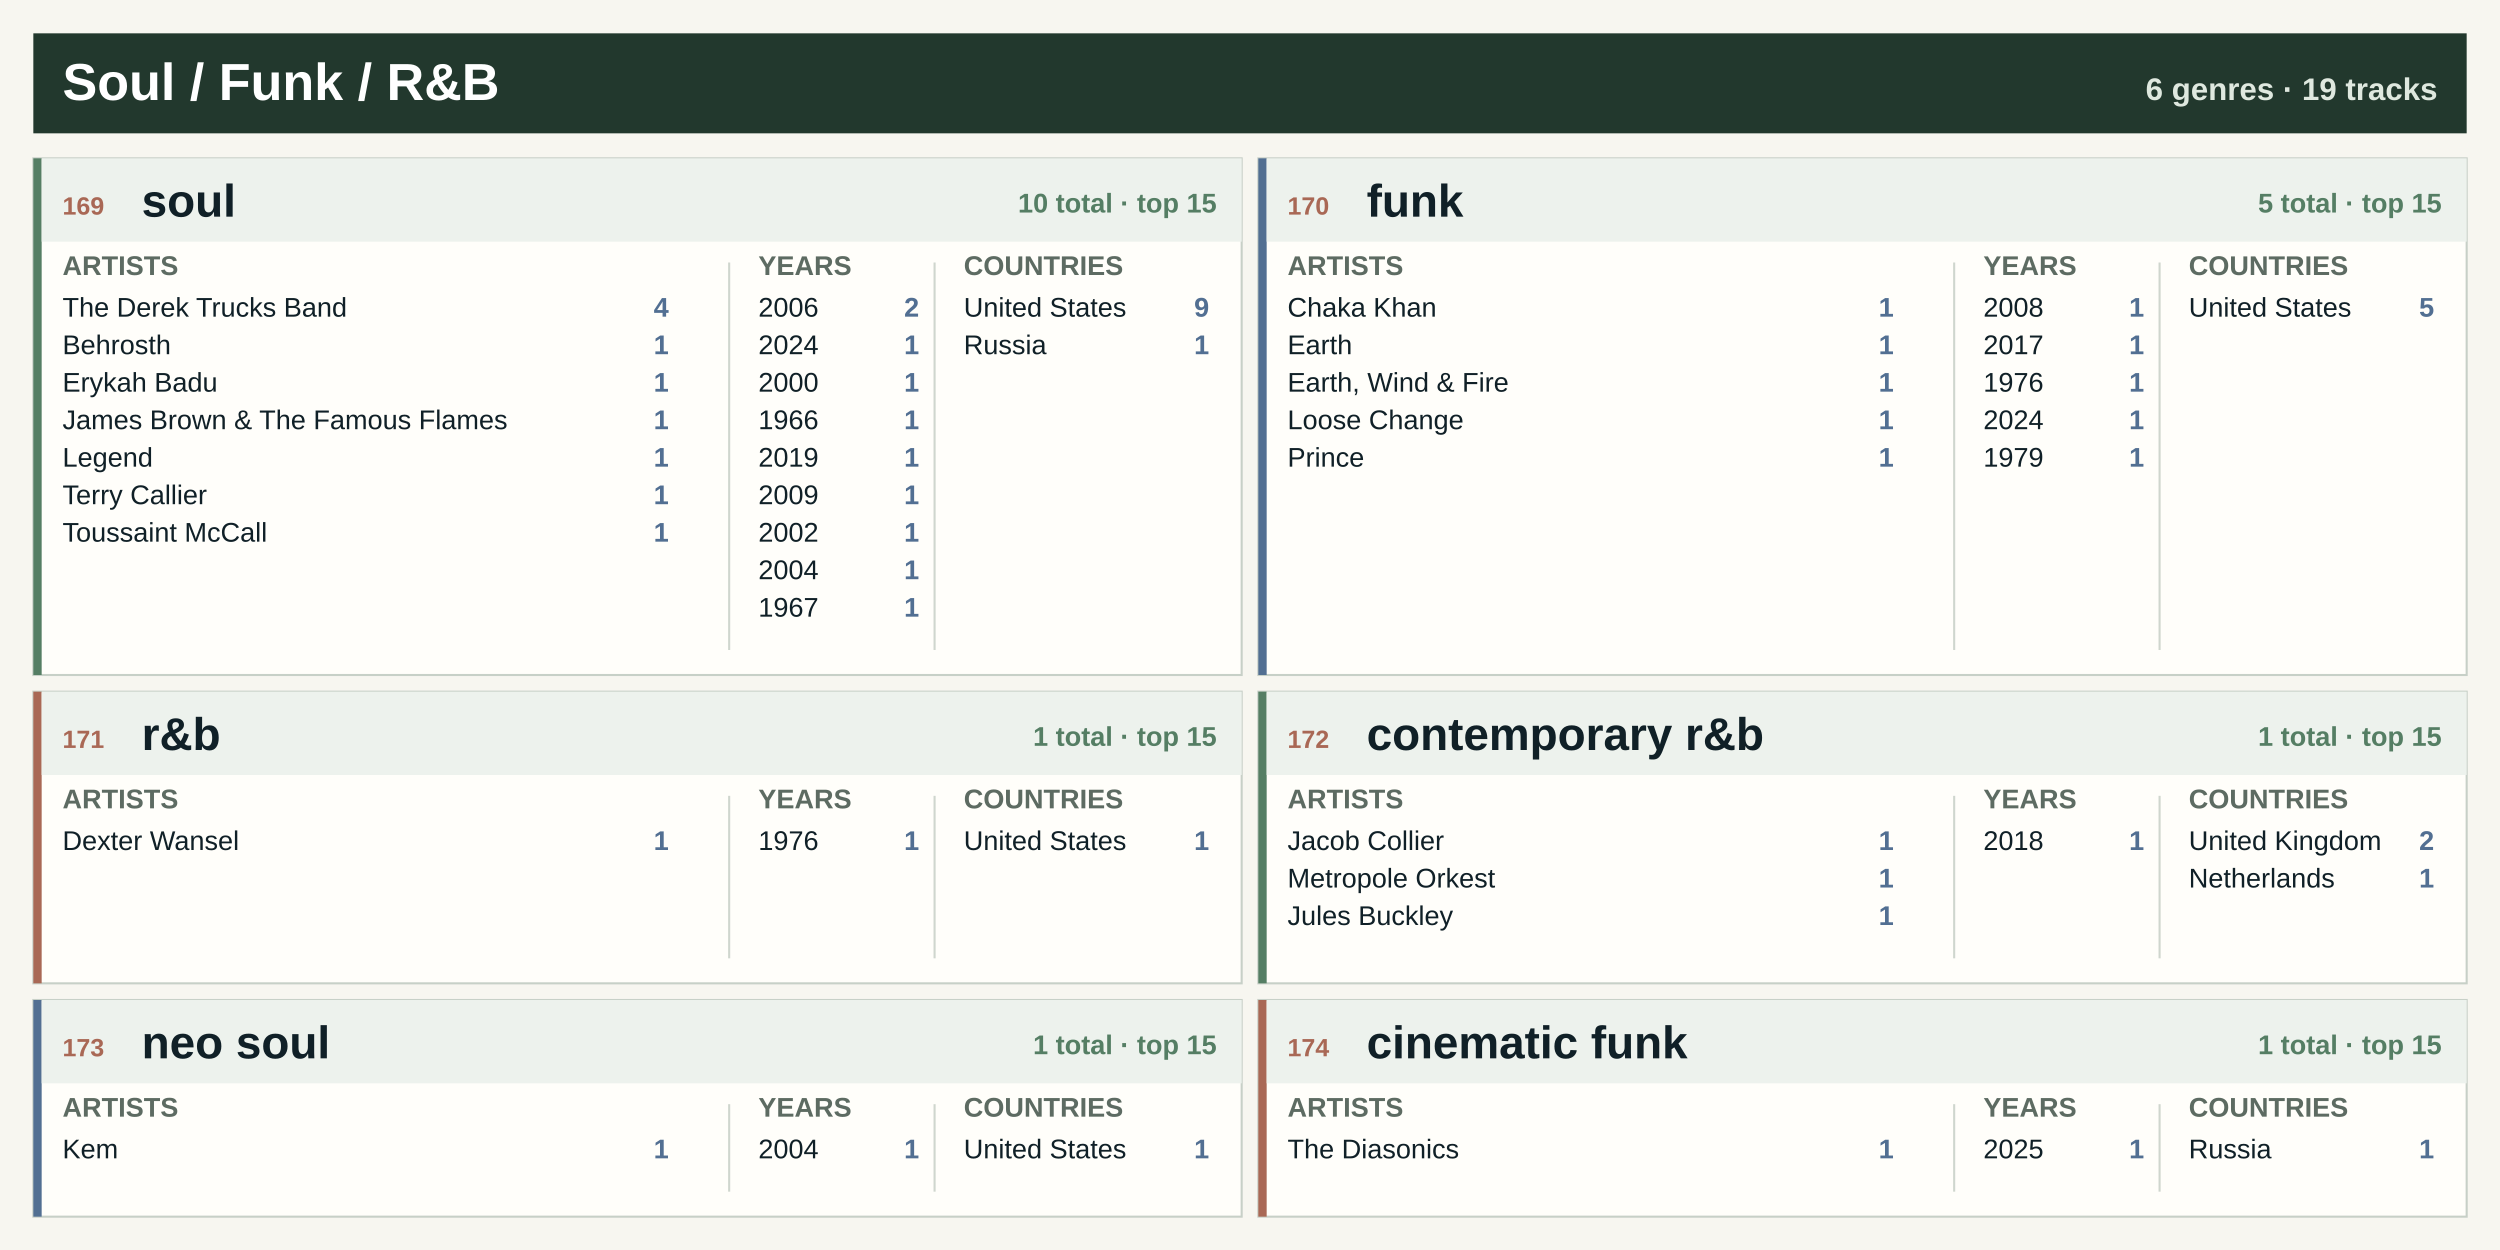
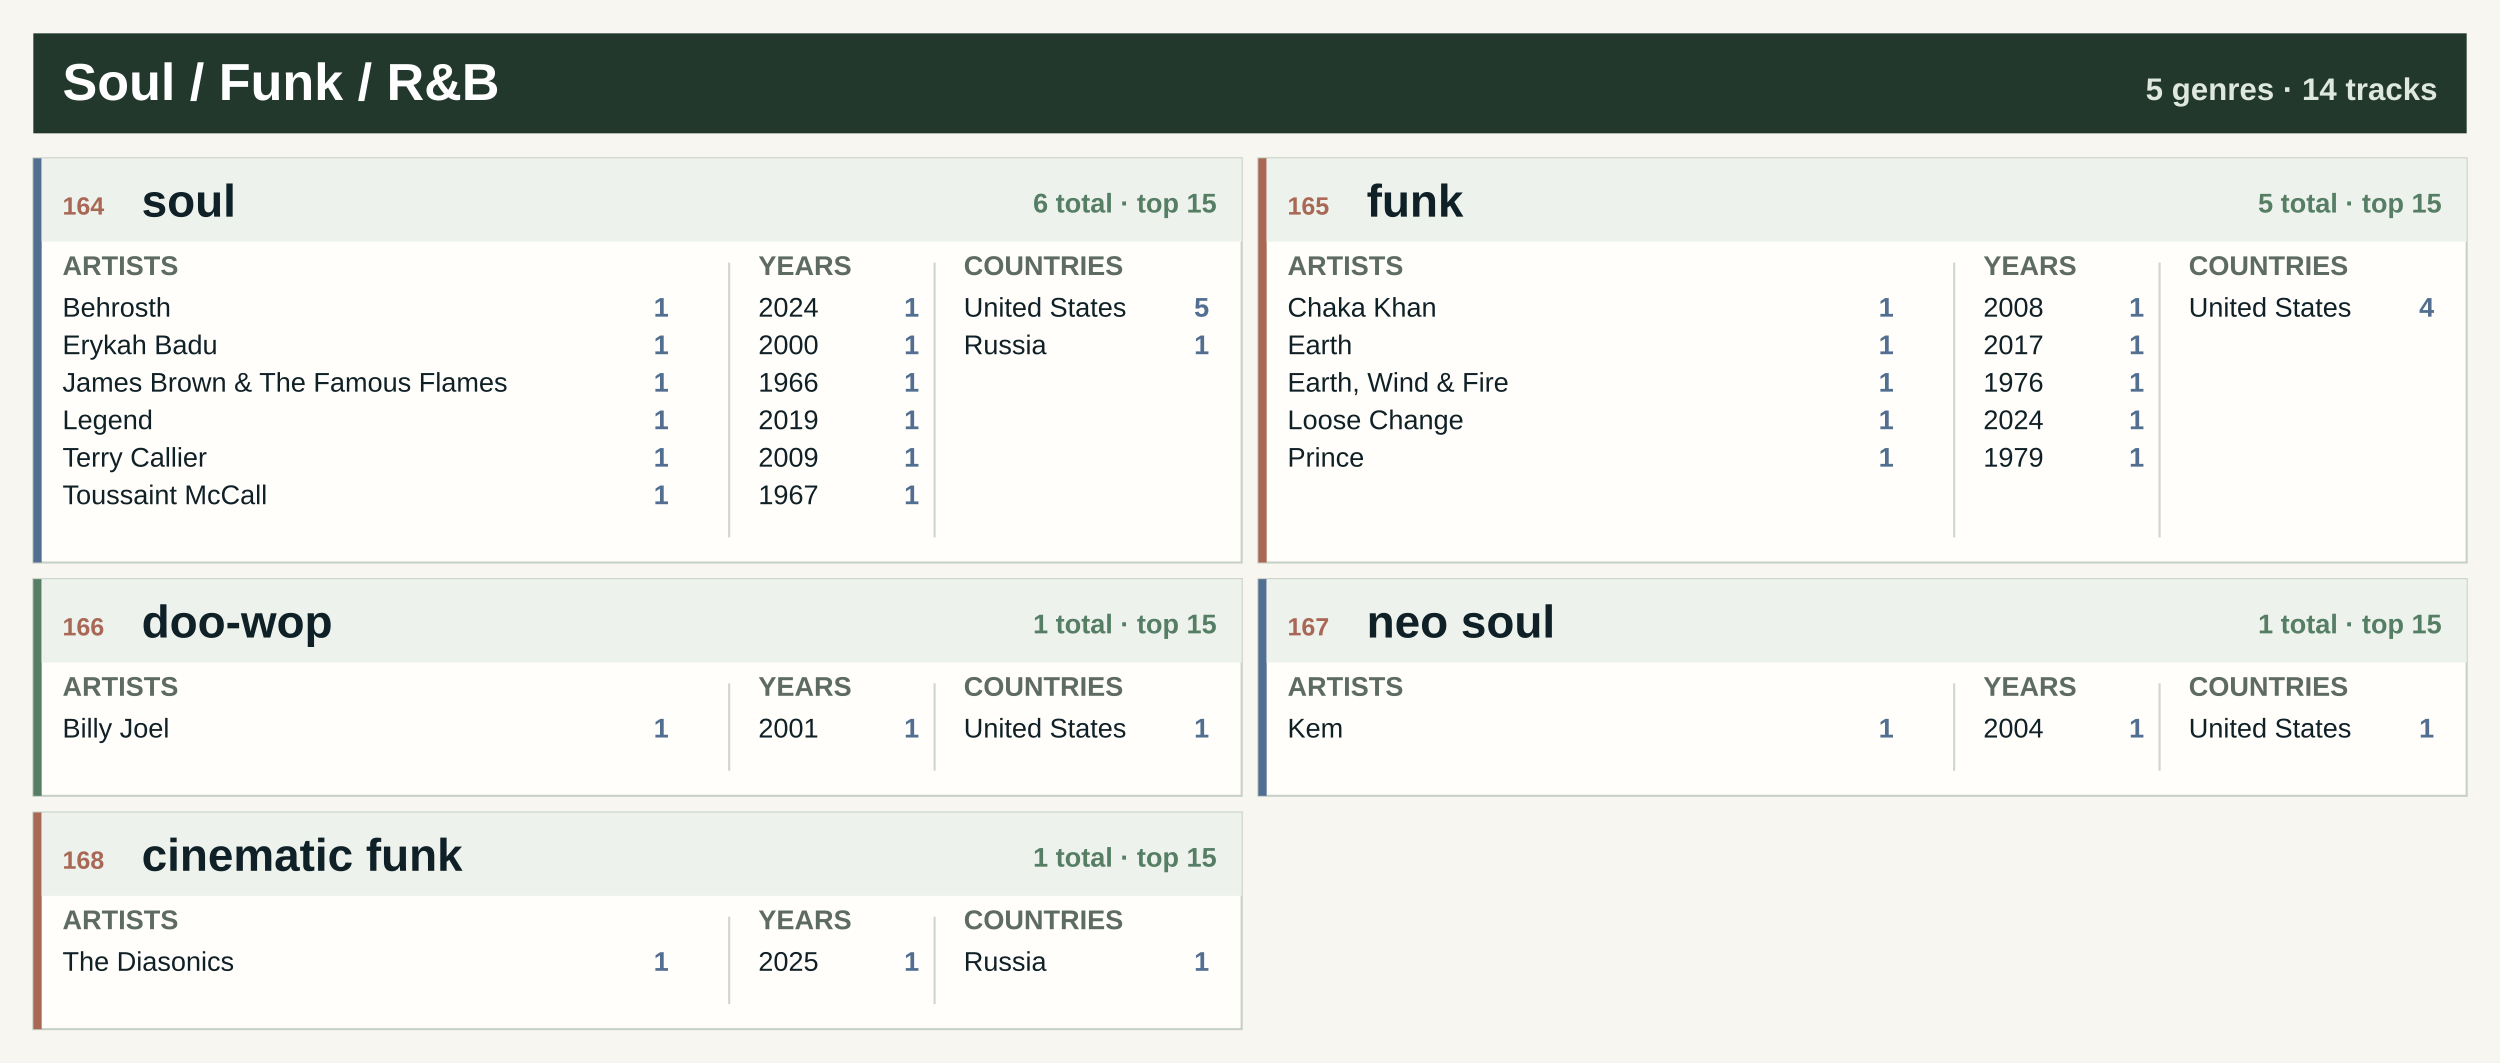
- <svg xmlns="http://www.w3.org/2000/svg" width="1200" height="600" viewBox="0 0 1200 600" role="img" aria-label="Soul / Funk / R&amp;B genre atlas">
-   <rect width="1200" height="600" fill="#f7f6f0" />
+ <svg xmlns="http://www.w3.org/2000/svg" width="1200" height="510" viewBox="0 0 1200 510" role="img" aria-label="Soul / Funk / R&amp;B genre atlas">
+   <rect width="1200" height="510" fill="#f7f6f0" />
  <rect x="16" y="16" width="1168" height="48" fill="#22382d" />
  <text x="30.0" y="48.0" font-family="Segoe UI, Arial, sans-serif" font-size="25" font-weight="800" fill="#ffffff" text-anchor="start">Soul / Funk / R&amp;B</text>
-   <text x="1170.0" y="48.0" font-family="Segoe UI, Arial, sans-serif" font-size="15" font-weight="800" fill="#dfe8df" text-anchor="end">6 genres · 19 tracks</text>
-   <rect x="16.0" y="76.0" width="580.0" height="248" fill="#fffefa" stroke="#c7d0c7" />
-   <rect x="16.0" y="76.0" width="4" height="248" fill="#557e64" />
+   <text x="1170.0" y="48.0" font-family="Segoe UI, Arial, sans-serif" font-size="15" font-weight="800" fill="#dfe8df" text-anchor="end">5 genres · 14 tracks</text>
+   <rect x="16.0" y="76.0" width="580.0" height="194" fill="#fffefa" stroke="#c7d0c7" />
+   <rect x="16.0" y="76.0" width="4" height="194" fill="#526f92" />
  <rect x="20.0" y="76.0" width="576.0" height="40" fill="#edf2ed" />
-   <text x="30.0" y="103.0" font-family="Segoe UI, Arial, sans-serif" font-size="12" font-weight="800" fill="#a96855" text-anchor="start">169</text>
+   <text x="30.0" y="103.0" font-family="Segoe UI, Arial, sans-serif" font-size="12" font-weight="800" fill="#a96855" text-anchor="start">164</text>
  <text x="68.0" y="104.0" font-family="Segoe UI, Arial, sans-serif" font-size="22" font-weight="800" fill="#102027" text-anchor="start">soul</text>
-   <text x="584.0" y="102.0" font-family="Segoe UI, Arial, sans-serif" font-size="13" font-weight="800" fill="#557e64" text-anchor="end">10 total · top 15</text>
+   <text x="584.0" y="102.0" font-family="Segoe UI, Arial, sans-serif" font-size="13" font-weight="800" fill="#557e64" text-anchor="end">6 total · top 15</text>
  <text x="30.0" y="132.0" font-family="Segoe UI, Arial, sans-serif" font-size="13" font-weight="800" fill="#5d6b62" text-anchor="start">ARTISTS</text>
  <text x="364.0" y="132.0" font-family="Segoe UI, Arial, sans-serif" font-size="13" font-weight="800" fill="#5d6b62" text-anchor="start">YEARS</text>
  <text x="462.6" y="132.0" font-family="Segoe UI, Arial, sans-serif" font-size="13" font-weight="800" fill="#5d6b62" text-anchor="start">COUNTRIES</text>
-   <line x1="350.0" y1="126.0" x2="350.0" y2="312.0" stroke="#cfd6ce" />
-   <line x1="448.6" y1="126.0" x2="448.6" y2="312.0" stroke="#cfd6ce" />
-   <text x="30.0" y="152.0" font-family="Segoe UI, Arial, sans-serif" font-size="13" font-weight="400" fill="#102027" text-anchor="start">The Derek Trucks Band</text>
-   <text x="321.0" y="152.0" font-family="Segoe UI, Arial, sans-serif" font-size="13" font-weight="800" fill="#526f92" text-anchor="end">4</text>
-   <text x="30.0" y="170.0" font-family="Segoe UI, Arial, sans-serif" font-size="13" font-weight="400" fill="#102027" text-anchor="start">Behrosth</text>
+   <line x1="350.0" y1="126.0" x2="350.0" y2="258.0" stroke="#cfd6ce" />
+   <line x1="448.6" y1="126.0" x2="448.6" y2="258.0" stroke="#cfd6ce" />
+   <text x="30.0" y="152.0" font-family="Segoe UI, Arial, sans-serif" font-size="13" font-weight="400" fill="#102027" text-anchor="start">Behrosth</text>
+   <text x="321.0" y="152.0" font-family="Segoe UI, Arial, sans-serif" font-size="13" font-weight="800" fill="#526f92" text-anchor="end">1</text>
+   <text x="30.0" y="170.0" font-family="Segoe UI, Arial, sans-serif" font-size="13" font-weight="400" fill="#102027" text-anchor="start">Erykah Badu</text>
  <text x="321.0" y="170.0" font-family="Segoe UI, Arial, sans-serif" font-size="13" font-weight="800" fill="#526f92" text-anchor="end">1</text>
-   <text x="30.0" y="188.0" font-family="Segoe UI, Arial, sans-serif" font-size="13" font-weight="400" fill="#102027" text-anchor="start">Erykah Badu</text>
+   <text x="30.0" y="188.0" font-family="Segoe UI, Arial, sans-serif" font-size="13" font-weight="400" fill="#102027" text-anchor="start">James Brown &amp; The Famous Flames</text>
  <text x="321.0" y="188.0" font-family="Segoe UI, Arial, sans-serif" font-size="13" font-weight="800" fill="#526f92" text-anchor="end">1</text>
-   <text x="30.0" y="206.0" font-family="Segoe UI, Arial, sans-serif" font-size="13" font-weight="400" fill="#102027" text-anchor="start">James Brown &amp; The Famous Flames</text>
+   <text x="30.0" y="206.0" font-family="Segoe UI, Arial, sans-serif" font-size="13" font-weight="400" fill="#102027" text-anchor="start">Legend</text>
  <text x="321.0" y="206.0" font-family="Segoe UI, Arial, sans-serif" font-size="13" font-weight="800" fill="#526f92" text-anchor="end">1</text>
-   <text x="30.0" y="224.0" font-family="Segoe UI, Arial, sans-serif" font-size="13" font-weight="400" fill="#102027" text-anchor="start">Legend</text>
+   <text x="30.0" y="224.0" font-family="Segoe UI, Arial, sans-serif" font-size="13" font-weight="400" fill="#102027" text-anchor="start">Terry Callier</text>
  <text x="321.0" y="224.0" font-family="Segoe UI, Arial, sans-serif" font-size="13" font-weight="800" fill="#526f92" text-anchor="end">1</text>
-   <text x="30.0" y="242.0" font-family="Segoe UI, Arial, sans-serif" font-size="13" font-weight="400" fill="#102027" text-anchor="start">Terry Callier</text>
+   <text x="30.0" y="242.0" font-family="Segoe UI, Arial, sans-serif" font-size="13" font-weight="400" fill="#102027" text-anchor="start">Toussaint McCall</text>
  <text x="321.0" y="242.0" font-family="Segoe UI, Arial, sans-serif" font-size="13" font-weight="800" fill="#526f92" text-anchor="end">1</text>
-   <text x="30.0" y="260.0" font-family="Segoe UI, Arial, sans-serif" font-size="13" font-weight="400" fill="#102027" text-anchor="start">Toussaint McCall</text>
-   <text x="321.0" y="260.0" font-family="Segoe UI, Arial, sans-serif" font-size="13" font-weight="800" fill="#526f92" text-anchor="end">1</text>
-   <text x="364.0" y="152.0" font-family="Segoe UI, Arial, sans-serif" font-size="13" font-weight="400" fill="#102027" text-anchor="start">2006</text>
-   <text x="441.2" y="152.0" font-family="Segoe UI, Arial, sans-serif" font-size="13" font-weight="800" fill="#526f92" text-anchor="end">2</text>
-   <text x="364.0" y="170.0" font-family="Segoe UI, Arial, sans-serif" font-size="13" font-weight="400" fill="#102027" text-anchor="start">2024</text>
+   <text x="364.0" y="152.0" font-family="Segoe UI, Arial, sans-serif" font-size="13" font-weight="400" fill="#102027" text-anchor="start">2024</text>
+   <text x="441.2" y="152.0" font-family="Segoe UI, Arial, sans-serif" font-size="13" font-weight="800" fill="#526f92" text-anchor="end">1</text>
+   <text x="364.0" y="170.0" font-family="Segoe UI, Arial, sans-serif" font-size="13" font-weight="400" fill="#102027" text-anchor="start">2000</text>
  <text x="441.2" y="170.0" font-family="Segoe UI, Arial, sans-serif" font-size="13" font-weight="800" fill="#526f92" text-anchor="end">1</text>
-   <text x="364.0" y="188.0" font-family="Segoe UI, Arial, sans-serif" font-size="13" font-weight="400" fill="#102027" text-anchor="start">2000</text>
+   <text x="364.0" y="188.0" font-family="Segoe UI, Arial, sans-serif" font-size="13" font-weight="400" fill="#102027" text-anchor="start">1966</text>
  <text x="441.2" y="188.0" font-family="Segoe UI, Arial, sans-serif" font-size="13" font-weight="800" fill="#526f92" text-anchor="end">1</text>
-   <text x="364.0" y="206.0" font-family="Segoe UI, Arial, sans-serif" font-size="13" font-weight="400" fill="#102027" text-anchor="start">1966</text>
+   <text x="364.0" y="206.0" font-family="Segoe UI, Arial, sans-serif" font-size="13" font-weight="400" fill="#102027" text-anchor="start">2019</text>
  <text x="441.2" y="206.0" font-family="Segoe UI, Arial, sans-serif" font-size="13" font-weight="800" fill="#526f92" text-anchor="end">1</text>
-   <text x="364.0" y="224.0" font-family="Segoe UI, Arial, sans-serif" font-size="13" font-weight="400" fill="#102027" text-anchor="start">2019</text>
+   <text x="364.0" y="224.0" font-family="Segoe UI, Arial, sans-serif" font-size="13" font-weight="400" fill="#102027" text-anchor="start">2009</text>
  <text x="441.2" y="224.0" font-family="Segoe UI, Arial, sans-serif" font-size="13" font-weight="800" fill="#526f92" text-anchor="end">1</text>
-   <text x="364.0" y="242.0" font-family="Segoe UI, Arial, sans-serif" font-size="13" font-weight="400" fill="#102027" text-anchor="start">2009</text>
+   <text x="364.0" y="242.0" font-family="Segoe UI, Arial, sans-serif" font-size="13" font-weight="400" fill="#102027" text-anchor="start">1967</text>
  <text x="441.2" y="242.0" font-family="Segoe UI, Arial, sans-serif" font-size="13" font-weight="800" fill="#526f92" text-anchor="end">1</text>
-   <text x="364.0" y="260.0" font-family="Segoe UI, Arial, sans-serif" font-size="13" font-weight="400" fill="#102027" text-anchor="start">2002</text>
-   <text x="441.2" y="260.0" font-family="Segoe UI, Arial, sans-serif" font-size="13" font-weight="800" fill="#526f92" text-anchor="end">1</text>
-   <text x="364.0" y="278.0" font-family="Segoe UI, Arial, sans-serif" font-size="13" font-weight="400" fill="#102027" text-anchor="start">2004</text>
-   <text x="441.2" y="278.0" font-family="Segoe UI, Arial, sans-serif" font-size="13" font-weight="800" fill="#526f92" text-anchor="end">1</text>
-   <text x="364.0" y="296.0" font-family="Segoe UI, Arial, sans-serif" font-size="13" font-weight="400" fill="#102027" text-anchor="start">1967</text>
-   <text x="441.2" y="296.0" font-family="Segoe UI, Arial, sans-serif" font-size="13" font-weight="800" fill="#526f92" text-anchor="end">1</text>
  <text x="462.6" y="152.0" font-family="Segoe UI, Arial, sans-serif" font-size="13" font-weight="400" fill="#102027" text-anchor="start">United States</text>
-   <text x="580.4" y="152.0" font-family="Segoe UI, Arial, sans-serif" font-size="13" font-weight="800" fill="#526f92" text-anchor="end">9</text>
+   <text x="580.4" y="152.0" font-family="Segoe UI, Arial, sans-serif" font-size="13" font-weight="800" fill="#526f92" text-anchor="end">5</text>
  <text x="462.6" y="170.0" font-family="Segoe UI, Arial, sans-serif" font-size="13" font-weight="400" fill="#102027" text-anchor="start">Russia</text>
  <text x="580.4" y="170.0" font-family="Segoe UI, Arial, sans-serif" font-size="13" font-weight="800" fill="#526f92" text-anchor="end">1</text>
-   <rect x="604.0" y="76.0" width="580.0" height="248" fill="#fffefa" stroke="#c7d0c7" />
-   <rect x="604.0" y="76.0" width="4" height="248" fill="#526f92" />
+   <rect x="604.0" y="76.0" width="580.0" height="194" fill="#fffefa" stroke="#c7d0c7" />
+   <rect x="604.0" y="76.0" width="4" height="194" fill="#a96855" />
  <rect x="608.0" y="76.0" width="576.0" height="40" fill="#edf2ed" />
-   <text x="618.0" y="103.0" font-family="Segoe UI, Arial, sans-serif" font-size="12" font-weight="800" fill="#a96855" text-anchor="start">170</text>
+   <text x="618.0" y="103.0" font-family="Segoe UI, Arial, sans-serif" font-size="12" font-weight="800" fill="#a96855" text-anchor="start">165</text>
  <text x="656.0" y="104.0" font-family="Segoe UI, Arial, sans-serif" font-size="22" font-weight="800" fill="#102027" text-anchor="start">funk</text>
  <text x="1172.0" y="102.0" font-family="Segoe UI, Arial, sans-serif" font-size="13" font-weight="800" fill="#557e64" text-anchor="end">5 total · top 15</text>
  <text x="618.0" y="132.0" font-family="Segoe UI, Arial, sans-serif" font-size="13" font-weight="800" fill="#5d6b62" text-anchor="start">ARTISTS</text>
  <text x="952.0" y="132.0" font-family="Segoe UI, Arial, sans-serif" font-size="13" font-weight="800" fill="#5d6b62" text-anchor="start">YEARS</text>
  <text x="1050.6" y="132.0" font-family="Segoe UI, Arial, sans-serif" font-size="13" font-weight="800" fill="#5d6b62" text-anchor="start">COUNTRIES</text>
-   <line x1="938.0" y1="126.0" x2="938.0" y2="312.0" stroke="#cfd6ce" />
-   <line x1="1036.6" y1="126.0" x2="1036.6" y2="312.0" stroke="#cfd6ce" />
+   <line x1="938.0" y1="126.0" x2="938.0" y2="258.0" stroke="#cfd6ce" />
+   <line x1="1036.6" y1="126.0" x2="1036.6" y2="258.0" stroke="#cfd6ce" />
  <text x="618.0" y="152.0" font-family="Segoe UI, Arial, sans-serif" font-size="13" font-weight="400" fill="#102027" text-anchor="start">Chaka Khan</text>
  <text x="909.0" y="152.0" font-family="Segoe UI, Arial, sans-serif" font-size="13" font-weight="800" fill="#526f92" text-anchor="end">1</text>
  <text x="618.0" y="170.0" font-family="Segoe UI, Arial, sans-serif" font-size="13" font-weight="400" fill="#102027" text-anchor="start">Earth</text>
  <text x="909.0" y="170.0" font-family="Segoe UI, Arial, sans-serif" font-size="13" font-weight="800" fill="#526f92" text-anchor="end">1</text>
  <text x="618.0" y="188.0" font-family="Segoe UI, Arial, sans-serif" font-size="13" font-weight="400" fill="#102027" text-anchor="start">Earth, Wind &amp; Fire</text>
  <text x="909.0" y="188.0" font-family="Segoe UI, Arial, sans-serif" font-size="13" font-weight="800" fill="#526f92" text-anchor="end">1</text>
  <text x="618.0" y="206.0" font-family="Segoe UI, Arial, sans-serif" font-size="13" font-weight="400" fill="#102027" text-anchor="start">Loose Change</text>
  <text x="909.0" y="206.0" font-family="Segoe UI, Arial, sans-serif" font-size="13" font-weight="800" fill="#526f92" text-anchor="end">1</text>
  <text x="618.0" y="224.0" font-family="Segoe UI, Arial, sans-serif" font-size="13" font-weight="400" fill="#102027" text-anchor="start">Prince</text>
  <text x="909.0" y="224.0" font-family="Segoe UI, Arial, sans-serif" font-size="13" font-weight="800" fill="#526f92" text-anchor="end">1</text>
  <text x="952.0" y="152.0" font-family="Segoe UI, Arial, sans-serif" font-size="13" font-weight="400" fill="#102027" text-anchor="start">2008</text>
  <text x="1029.2" y="152.0" font-family="Segoe UI, Arial, sans-serif" font-size="13" font-weight="800" fill="#526f92" text-anchor="end">1</text>
  <text x="952.0" y="170.0" font-family="Segoe UI, Arial, sans-serif" font-size="13" font-weight="400" fill="#102027" text-anchor="start">2017</text>
  <text x="1029.2" y="170.0" font-family="Segoe UI, Arial, sans-serif" font-size="13" font-weight="800" fill="#526f92" text-anchor="end">1</text>
  <text x="952.0" y="188.0" font-family="Segoe UI, Arial, sans-serif" font-size="13" font-weight="400" fill="#102027" text-anchor="start">1976</text>
  <text x="1029.2" y="188.0" font-family="Segoe UI, Arial, sans-serif" font-size="13" font-weight="800" fill="#526f92" text-anchor="end">1</text>
  <text x="952.0" y="206.0" font-family="Segoe UI, Arial, sans-serif" font-size="13" font-weight="400" fill="#102027" text-anchor="start">2024</text>
  <text x="1029.2" y="206.0" font-family="Segoe UI, Arial, sans-serif" font-size="13" font-weight="800" fill="#526f92" text-anchor="end">1</text>
  <text x="952.0" y="224.0" font-family="Segoe UI, Arial, sans-serif" font-size="13" font-weight="400" fill="#102027" text-anchor="start">1979</text>
  <text x="1029.2" y="224.0" font-family="Segoe UI, Arial, sans-serif" font-size="13" font-weight="800" fill="#526f92" text-anchor="end">1</text>
  <text x="1050.6" y="152.0" font-family="Segoe UI, Arial, sans-serif" font-size="13" font-weight="400" fill="#102027" text-anchor="start">United States</text>
-   <text x="1168.4" y="152.0" font-family="Segoe UI, Arial, sans-serif" font-size="13" font-weight="800" fill="#526f92" text-anchor="end">5</text>
-   <rect x="16.0" y="332.0" width="580.0" height="140" fill="#fffefa" stroke="#c7d0c7" />
-   <rect x="16.0" y="332.0" width="4" height="140" fill="#a96855" />
-   <rect x="20.0" y="332.0" width="576.0" height="40" fill="#edf2ed" />
-   <text x="30.0" y="359.0" font-family="Segoe UI, Arial, sans-serif" font-size="12" font-weight="800" fill="#a96855" text-anchor="start">171</text>
-   <text x="68.0" y="360.0" font-family="Segoe UI, Arial, sans-serif" font-size="22" font-weight="800" fill="#102027" text-anchor="start">r&amp;b</text>
-   <text x="584.0" y="358.0" font-family="Segoe UI, Arial, sans-serif" font-size="13" font-weight="800" fill="#557e64" text-anchor="end">1 total · top 15</text>
-   <text x="30.0" y="388.0" font-family="Segoe UI, Arial, sans-serif" font-size="13" font-weight="800" fill="#5d6b62" text-anchor="start">ARTISTS</text>
-   <text x="364.0" y="388.0" font-family="Segoe UI, Arial, sans-serif" font-size="13" font-weight="800" fill="#5d6b62" text-anchor="start">YEARS</text>
-   <text x="462.6" y="388.0" font-family="Segoe UI, Arial, sans-serif" font-size="13" font-weight="800" fill="#5d6b62" text-anchor="start">COUNTRIES</text>
-   <line x1="350.0" y1="382.0" x2="350.0" y2="460.0" stroke="#cfd6ce" />
-   <line x1="448.6" y1="382.0" x2="448.6" y2="460.0" stroke="#cfd6ce" />
-   <text x="30.0" y="408.0" font-family="Segoe UI, Arial, sans-serif" font-size="13" font-weight="400" fill="#102027" text-anchor="start">Dexter Wansel</text>
-   <text x="321.0" y="408.0" font-family="Segoe UI, Arial, sans-serif" font-size="13" font-weight="800" fill="#526f92" text-anchor="end">1</text>
-   <text x="364.0" y="408.0" font-family="Segoe UI, Arial, sans-serif" font-size="13" font-weight="400" fill="#102027" text-anchor="start">1976</text>
-   <text x="441.2" y="408.0" font-family="Segoe UI, Arial, sans-serif" font-size="13" font-weight="800" fill="#526f92" text-anchor="end">1</text>
-   <text x="462.6" y="408.0" font-family="Segoe UI, Arial, sans-serif" font-size="13" font-weight="400" fill="#102027" text-anchor="start">United States</text>
-   <text x="580.4" y="408.0" font-family="Segoe UI, Arial, sans-serif" font-size="13" font-weight="800" fill="#526f92" text-anchor="end">1</text>
-   <rect x="604.0" y="332.0" width="580.0" height="140" fill="#fffefa" stroke="#c7d0c7" />
-   <rect x="604.0" y="332.0" width="4" height="140" fill="#557e64" />
-   <rect x="608.0" y="332.0" width="576.0" height="40" fill="#edf2ed" />
-   <text x="618.0" y="359.0" font-family="Segoe UI, Arial, sans-serif" font-size="12" font-weight="800" fill="#a96855" text-anchor="start">172</text>
-   <text x="656.0" y="360.0" font-family="Segoe UI, Arial, sans-serif" font-size="22" font-weight="800" fill="#102027" text-anchor="start">contemporary r&amp;b</text>
-   <text x="1172.0" y="358.0" font-family="Segoe UI, Arial, sans-serif" font-size="13" font-weight="800" fill="#557e64" text-anchor="end">1 total · top 15</text>
-   <text x="618.0" y="388.0" font-family="Segoe UI, Arial, sans-serif" font-size="13" font-weight="800" fill="#5d6b62" text-anchor="start">ARTISTS</text>
-   <text x="952.0" y="388.0" font-family="Segoe UI, Arial, sans-serif" font-size="13" font-weight="800" fill="#5d6b62" text-anchor="start">YEARS</text>
-   <text x="1050.6" y="388.0" font-family="Segoe UI, Arial, sans-serif" font-size="13" font-weight="800" fill="#5d6b62" text-anchor="start">COUNTRIES</text>
-   <line x1="938.0" y1="382.0" x2="938.0" y2="460.0" stroke="#cfd6ce" />
-   <line x1="1036.6" y1="382.0" x2="1036.6" y2="460.0" stroke="#cfd6ce" />
-   <text x="618.0" y="408.0" font-family="Segoe UI, Arial, sans-serif" font-size="13" font-weight="400" fill="#102027" text-anchor="start">Jacob Collier</text>
-   <text x="909.0" y="408.0" font-family="Segoe UI, Arial, sans-serif" font-size="13" font-weight="800" fill="#526f92" text-anchor="end">1</text>
-   <text x="618.0" y="426.0" font-family="Segoe UI, Arial, sans-serif" font-size="13" font-weight="400" fill="#102027" text-anchor="start">Metropole Orkest</text>
-   <text x="909.0" y="426.0" font-family="Segoe UI, Arial, sans-serif" font-size="13" font-weight="800" fill="#526f92" text-anchor="end">1</text>
-   <text x="618.0" y="444.0" font-family="Segoe UI, Arial, sans-serif" font-size="13" font-weight="400" fill="#102027" text-anchor="start">Jules Buckley</text>
-   <text x="909.0" y="444.0" font-family="Segoe UI, Arial, sans-serif" font-size="13" font-weight="800" fill="#526f92" text-anchor="end">1</text>
-   <text x="952.0" y="408.0" font-family="Segoe UI, Arial, sans-serif" font-size="13" font-weight="400" fill="#102027" text-anchor="start">2018</text>
-   <text x="1029.2" y="408.0" font-family="Segoe UI, Arial, sans-serif" font-size="13" font-weight="800" fill="#526f92" text-anchor="end">1</text>
-   <text x="1050.6" y="408.0" font-family="Segoe UI, Arial, sans-serif" font-size="13" font-weight="400" fill="#102027" text-anchor="start">United Kingdom</text>
-   <text x="1168.4" y="408.0" font-family="Segoe UI, Arial, sans-serif" font-size="13" font-weight="800" fill="#526f92" text-anchor="end">2</text>
-   <text x="1050.6" y="426.0" font-family="Segoe UI, Arial, sans-serif" font-size="13" font-weight="400" fill="#102027" text-anchor="start">Netherlands</text>
-   <text x="1168.4" y="426.0" font-family="Segoe UI, Arial, sans-serif" font-size="13" font-weight="800" fill="#526f92" text-anchor="end">1</text>
-   <rect x="16.0" y="480.0" width="580.0" height="104" fill="#fffefa" stroke="#c7d0c7" />
-   <rect x="16.0" y="480.0" width="4" height="104" fill="#526f92" />
-   <rect x="20.0" y="480.0" width="576.0" height="40" fill="#edf2ed" />
-   <text x="30.0" y="507.0" font-family="Segoe UI, Arial, sans-serif" font-size="12" font-weight="800" fill="#a96855" text-anchor="start">173</text>
-   <text x="68.0" y="508.0" font-family="Segoe UI, Arial, sans-serif" font-size="22" font-weight="800" fill="#102027" text-anchor="start">neo soul</text>
-   <text x="584.0" y="506.0" font-family="Segoe UI, Arial, sans-serif" font-size="13" font-weight="800" fill="#557e64" text-anchor="end">1 total · top 15</text>
-   <text x="30.0" y="536.0" font-family="Segoe UI, Arial, sans-serif" font-size="13" font-weight="800" fill="#5d6b62" text-anchor="start">ARTISTS</text>
-   <text x="364.0" y="536.0" font-family="Segoe UI, Arial, sans-serif" font-size="13" font-weight="800" fill="#5d6b62" text-anchor="start">YEARS</text>
-   <text x="462.6" y="536.0" font-family="Segoe UI, Arial, sans-serif" font-size="13" font-weight="800" fill="#5d6b62" text-anchor="start">COUNTRIES</text>
-   <line x1="350.0" y1="530.0" x2="350.0" y2="572.0" stroke="#cfd6ce" />
-   <line x1="448.6" y1="530.0" x2="448.6" y2="572.0" stroke="#cfd6ce" />
-   <text x="30.0" y="556.0" font-family="Segoe UI, Arial, sans-serif" font-size="13" font-weight="400" fill="#102027" text-anchor="start">Kem</text>
-   <text x="321.0" y="556.0" font-family="Segoe UI, Arial, sans-serif" font-size="13" font-weight="800" fill="#526f92" text-anchor="end">1</text>
-   <text x="364.0" y="556.0" font-family="Segoe UI, Arial, sans-serif" font-size="13" font-weight="400" fill="#102027" text-anchor="start">2004</text>
-   <text x="441.2" y="556.0" font-family="Segoe UI, Arial, sans-serif" font-size="13" font-weight="800" fill="#526f92" text-anchor="end">1</text>
-   <text x="462.6" y="556.0" font-family="Segoe UI, Arial, sans-serif" font-size="13" font-weight="400" fill="#102027" text-anchor="start">United States</text>
-   <text x="580.4" y="556.0" font-family="Segoe UI, Arial, sans-serif" font-size="13" font-weight="800" fill="#526f92" text-anchor="end">1</text>
-   <rect x="604.0" y="480.0" width="580.0" height="104" fill="#fffefa" stroke="#c7d0c7" />
-   <rect x="604.0" y="480.0" width="4" height="104" fill="#a96855" />
-   <rect x="608.0" y="480.0" width="576.0" height="40" fill="#edf2ed" />
-   <text x="618.0" y="507.0" font-family="Segoe UI, Arial, sans-serif" font-size="12" font-weight="800" fill="#a96855" text-anchor="start">174</text>
-   <text x="656.0" y="508.0" font-family="Segoe UI, Arial, sans-serif" font-size="22" font-weight="800" fill="#102027" text-anchor="start">cinematic funk</text>
-   <text x="1172.0" y="506.0" font-family="Segoe UI, Arial, sans-serif" font-size="13" font-weight="800" fill="#557e64" text-anchor="end">1 total · top 15</text>
-   <text x="618.0" y="536.0" font-family="Segoe UI, Arial, sans-serif" font-size="13" font-weight="800" fill="#5d6b62" text-anchor="start">ARTISTS</text>
-   <text x="952.0" y="536.0" font-family="Segoe UI, Arial, sans-serif" font-size="13" font-weight="800" fill="#5d6b62" text-anchor="start">YEARS</text>
-   <text x="1050.6" y="536.0" font-family="Segoe UI, Arial, sans-serif" font-size="13" font-weight="800" fill="#5d6b62" text-anchor="start">COUNTRIES</text>
-   <line x1="938.0" y1="530.0" x2="938.0" y2="572.0" stroke="#cfd6ce" />
-   <line x1="1036.6" y1="530.0" x2="1036.6" y2="572.0" stroke="#cfd6ce" />
-   <text x="618.0" y="556.0" font-family="Segoe UI, Arial, sans-serif" font-size="13" font-weight="400" fill="#102027" text-anchor="start">The Diasonics</text>
-   <text x="909.0" y="556.0" font-family="Segoe UI, Arial, sans-serif" font-size="13" font-weight="800" fill="#526f92" text-anchor="end">1</text>
-   <text x="952.0" y="556.0" font-family="Segoe UI, Arial, sans-serif" font-size="13" font-weight="400" fill="#102027" text-anchor="start">2025</text>
-   <text x="1029.2" y="556.0" font-family="Segoe UI, Arial, sans-serif" font-size="13" font-weight="800" fill="#526f92" text-anchor="end">1</text>
-   <text x="1050.6" y="556.0" font-family="Segoe UI, Arial, sans-serif" font-size="13" font-weight="400" fill="#102027" text-anchor="start">Russia</text>
-   <text x="1168.4" y="556.0" font-family="Segoe UI, Arial, sans-serif" font-size="13" font-weight="800" fill="#526f92" text-anchor="end">1</text>
+   <text x="1168.4" y="152.0" font-family="Segoe UI, Arial, sans-serif" font-size="13" font-weight="800" fill="#526f92" text-anchor="end">4</text>
+   <rect x="16.0" y="278.0" width="580.0" height="104" fill="#fffefa" stroke="#c7d0c7" />
+   <rect x="16.0" y="278.0" width="4" height="104" fill="#557e64" />
+   <rect x="20.0" y="278.0" width="576.0" height="40" fill="#edf2ed" />
+   <text x="30.0" y="305.0" font-family="Segoe UI, Arial, sans-serif" font-size="12" font-weight="800" fill="#a96855" text-anchor="start">166</text>
+   <text x="68.0" y="306.0" font-family="Segoe UI, Arial, sans-serif" font-size="22" font-weight="800" fill="#102027" text-anchor="start">doo-wop</text>
+   <text x="584.0" y="304.0" font-family="Segoe UI, Arial, sans-serif" font-size="13" font-weight="800" fill="#557e64" text-anchor="end">1 total · top 15</text>
+   <text x="30.0" y="334.0" font-family="Segoe UI, Arial, sans-serif" font-size="13" font-weight="800" fill="#5d6b62" text-anchor="start">ARTISTS</text>
+   <text x="364.0" y="334.0" font-family="Segoe UI, Arial, sans-serif" font-size="13" font-weight="800" fill="#5d6b62" text-anchor="start">YEARS</text>
+   <text x="462.6" y="334.0" font-family="Segoe UI, Arial, sans-serif" font-size="13" font-weight="800" fill="#5d6b62" text-anchor="start">COUNTRIES</text>
+   <line x1="350.0" y1="328.0" x2="350.0" y2="370.0" stroke="#cfd6ce" />
+   <line x1="448.6" y1="328.0" x2="448.6" y2="370.0" stroke="#cfd6ce" />
+   <text x="30.0" y="354.0" font-family="Segoe UI, Arial, sans-serif" font-size="13" font-weight="400" fill="#102027" text-anchor="start">Billy Joel</text>
+   <text x="321.0" y="354.0" font-family="Segoe UI, Arial, sans-serif" font-size="13" font-weight="800" fill="#526f92" text-anchor="end">1</text>
+   <text x="364.0" y="354.0" font-family="Segoe UI, Arial, sans-serif" font-size="13" font-weight="400" fill="#102027" text-anchor="start">2001</text>
+   <text x="441.2" y="354.0" font-family="Segoe UI, Arial, sans-serif" font-size="13" font-weight="800" fill="#526f92" text-anchor="end">1</text>
+   <text x="462.6" y="354.0" font-family="Segoe UI, Arial, sans-serif" font-size="13" font-weight="400" fill="#102027" text-anchor="start">United States</text>
+   <text x="580.4" y="354.0" font-family="Segoe UI, Arial, sans-serif" font-size="13" font-weight="800" fill="#526f92" text-anchor="end">1</text>
+   <rect x="604.0" y="278.0" width="580.0" height="104" fill="#fffefa" stroke="#c7d0c7" />
+   <rect x="604.0" y="278.0" width="4" height="104" fill="#526f92" />
+   <rect x="608.0" y="278.0" width="576.0" height="40" fill="#edf2ed" />
+   <text x="618.0" y="305.0" font-family="Segoe UI, Arial, sans-serif" font-size="12" font-weight="800" fill="#a96855" text-anchor="start">167</text>
+   <text x="656.0" y="306.0" font-family="Segoe UI, Arial, sans-serif" font-size="22" font-weight="800" fill="#102027" text-anchor="start">neo soul</text>
+   <text x="1172.0" y="304.0" font-family="Segoe UI, Arial, sans-serif" font-size="13" font-weight="800" fill="#557e64" text-anchor="end">1 total · top 15</text>
+   <text x="618.0" y="334.0" font-family="Segoe UI, Arial, sans-serif" font-size="13" font-weight="800" fill="#5d6b62" text-anchor="start">ARTISTS</text>
+   <text x="952.0" y="334.0" font-family="Segoe UI, Arial, sans-serif" font-size="13" font-weight="800" fill="#5d6b62" text-anchor="start">YEARS</text>
+   <text x="1050.6" y="334.0" font-family="Segoe UI, Arial, sans-serif" font-size="13" font-weight="800" fill="#5d6b62" text-anchor="start">COUNTRIES</text>
+   <line x1="938.0" y1="328.0" x2="938.0" y2="370.0" stroke="#cfd6ce" />
+   <line x1="1036.6" y1="328.0" x2="1036.6" y2="370.0" stroke="#cfd6ce" />
+   <text x="618.0" y="354.0" font-family="Segoe UI, Arial, sans-serif" font-size="13" font-weight="400" fill="#102027" text-anchor="start">Kem</text>
+   <text x="909.0" y="354.0" font-family="Segoe UI, Arial, sans-serif" font-size="13" font-weight="800" fill="#526f92" text-anchor="end">1</text>
+   <text x="952.0" y="354.0" font-family="Segoe UI, Arial, sans-serif" font-size="13" font-weight="400" fill="#102027" text-anchor="start">2004</text>
+   <text x="1029.2" y="354.0" font-family="Segoe UI, Arial, sans-serif" font-size="13" font-weight="800" fill="#526f92" text-anchor="end">1</text>
+   <text x="1050.6" y="354.0" font-family="Segoe UI, Arial, sans-serif" font-size="13" font-weight="400" fill="#102027" text-anchor="start">United States</text>
+   <text x="1168.4" y="354.0" font-family="Segoe UI, Arial, sans-serif" font-size="13" font-weight="800" fill="#526f92" text-anchor="end">1</text>
+   <rect x="16.0" y="390.0" width="580.0" height="104" fill="#fffefa" stroke="#c7d0c7" />
+   <rect x="16.0" y="390.0" width="4" height="104" fill="#a96855" />
+   <rect x="20.0" y="390.0" width="576.0" height="40" fill="#edf2ed" />
+   <text x="30.0" y="417.0" font-family="Segoe UI, Arial, sans-serif" font-size="12" font-weight="800" fill="#a96855" text-anchor="start">168</text>
+   <text x="68.0" y="418.0" font-family="Segoe UI, Arial, sans-serif" font-size="22" font-weight="800" fill="#102027" text-anchor="start">cinematic funk</text>
+   <text x="584.0" y="416.0" font-family="Segoe UI, Arial, sans-serif" font-size="13" font-weight="800" fill="#557e64" text-anchor="end">1 total · top 15</text>
+   <text x="30.0" y="446.0" font-family="Segoe UI, Arial, sans-serif" font-size="13" font-weight="800" fill="#5d6b62" text-anchor="start">ARTISTS</text>
+   <text x="364.0" y="446.0" font-family="Segoe UI, Arial, sans-serif" font-size="13" font-weight="800" fill="#5d6b62" text-anchor="start">YEARS</text>
+   <text x="462.6" y="446.0" font-family="Segoe UI, Arial, sans-serif" font-size="13" font-weight="800" fill="#5d6b62" text-anchor="start">COUNTRIES</text>
+   <line x1="350.0" y1="440.0" x2="350.0" y2="482.0" stroke="#cfd6ce" />
+   <line x1="448.6" y1="440.0" x2="448.6" y2="482.0" stroke="#cfd6ce" />
+   <text x="30.0" y="466.0" font-family="Segoe UI, Arial, sans-serif" font-size="13" font-weight="400" fill="#102027" text-anchor="start">The Diasonics</text>
+   <text x="321.0" y="466.0" font-family="Segoe UI, Arial, sans-serif" font-size="13" font-weight="800" fill="#526f92" text-anchor="end">1</text>
+   <text x="364.0" y="466.0" font-family="Segoe UI, Arial, sans-serif" font-size="13" font-weight="400" fill="#102027" text-anchor="start">2025</text>
+   <text x="441.2" y="466.0" font-family="Segoe UI, Arial, sans-serif" font-size="13" font-weight="800" fill="#526f92" text-anchor="end">1</text>
+   <text x="462.6" y="466.0" font-family="Segoe UI, Arial, sans-serif" font-size="13" font-weight="400" fill="#102027" text-anchor="start">Russia</text>
+   <text x="580.4" y="466.0" font-family="Segoe UI, Arial, sans-serif" font-size="13" font-weight="800" fill="#526f92" text-anchor="end">1</text>
</svg>
